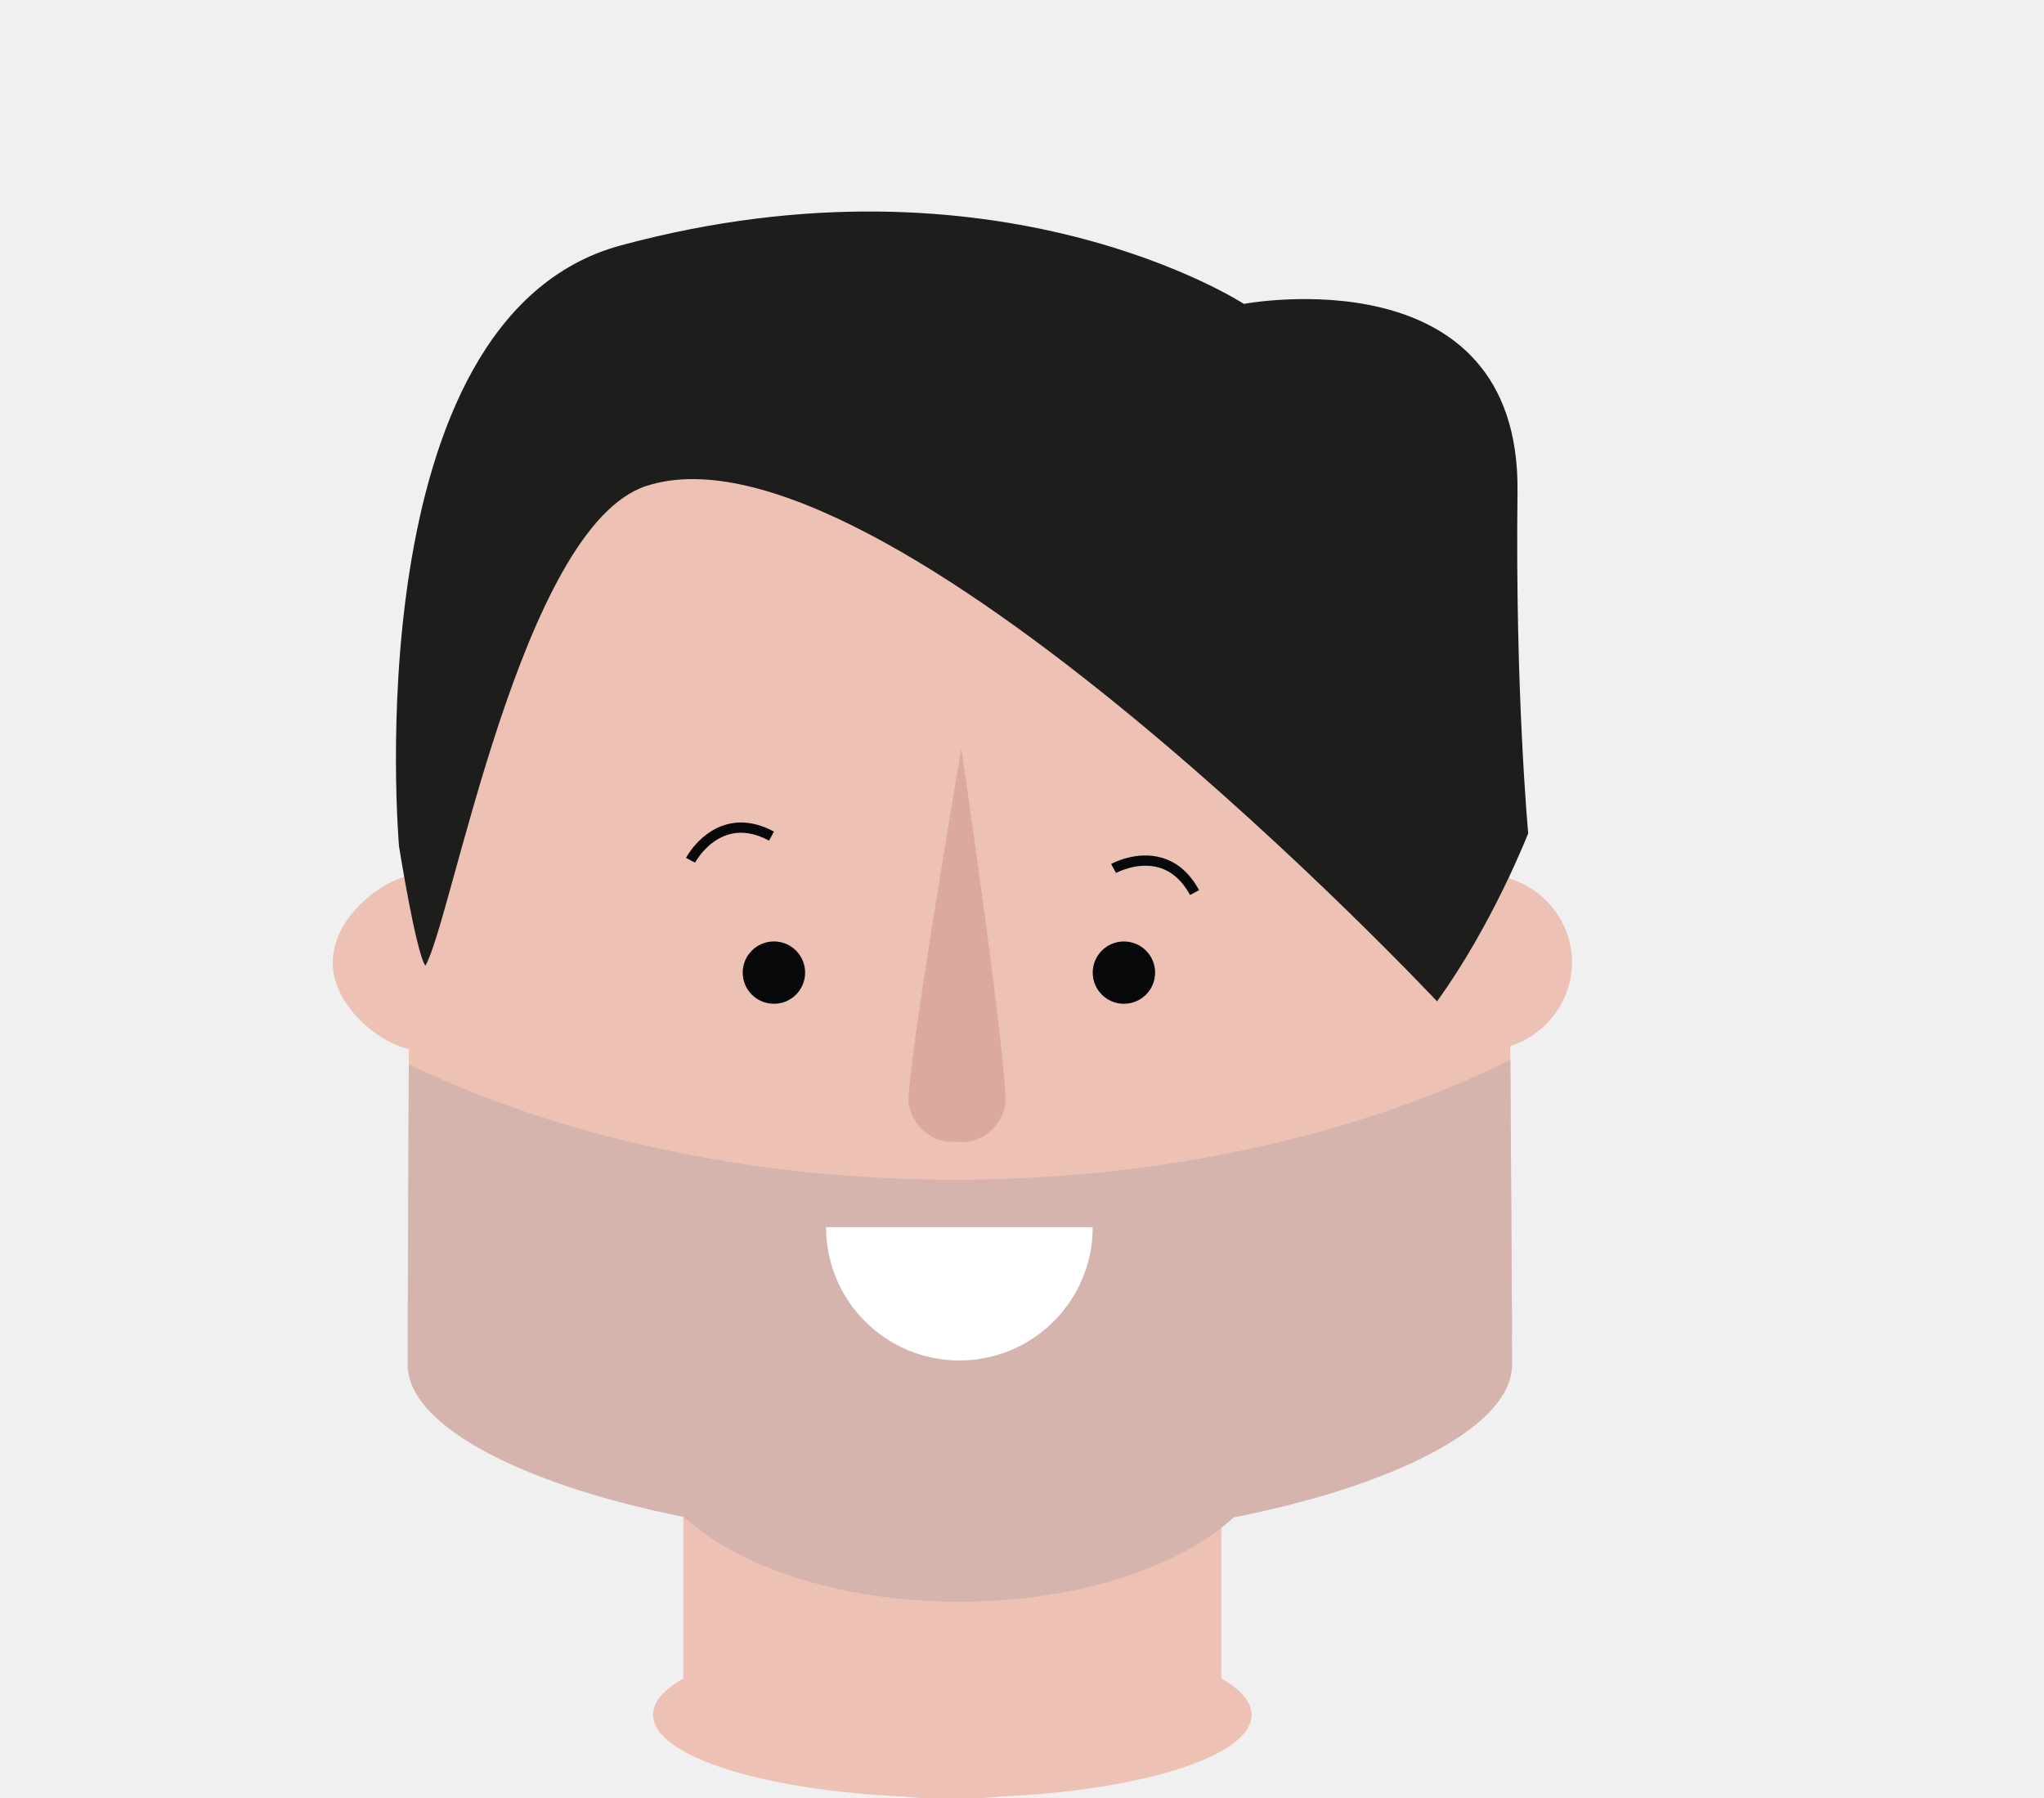
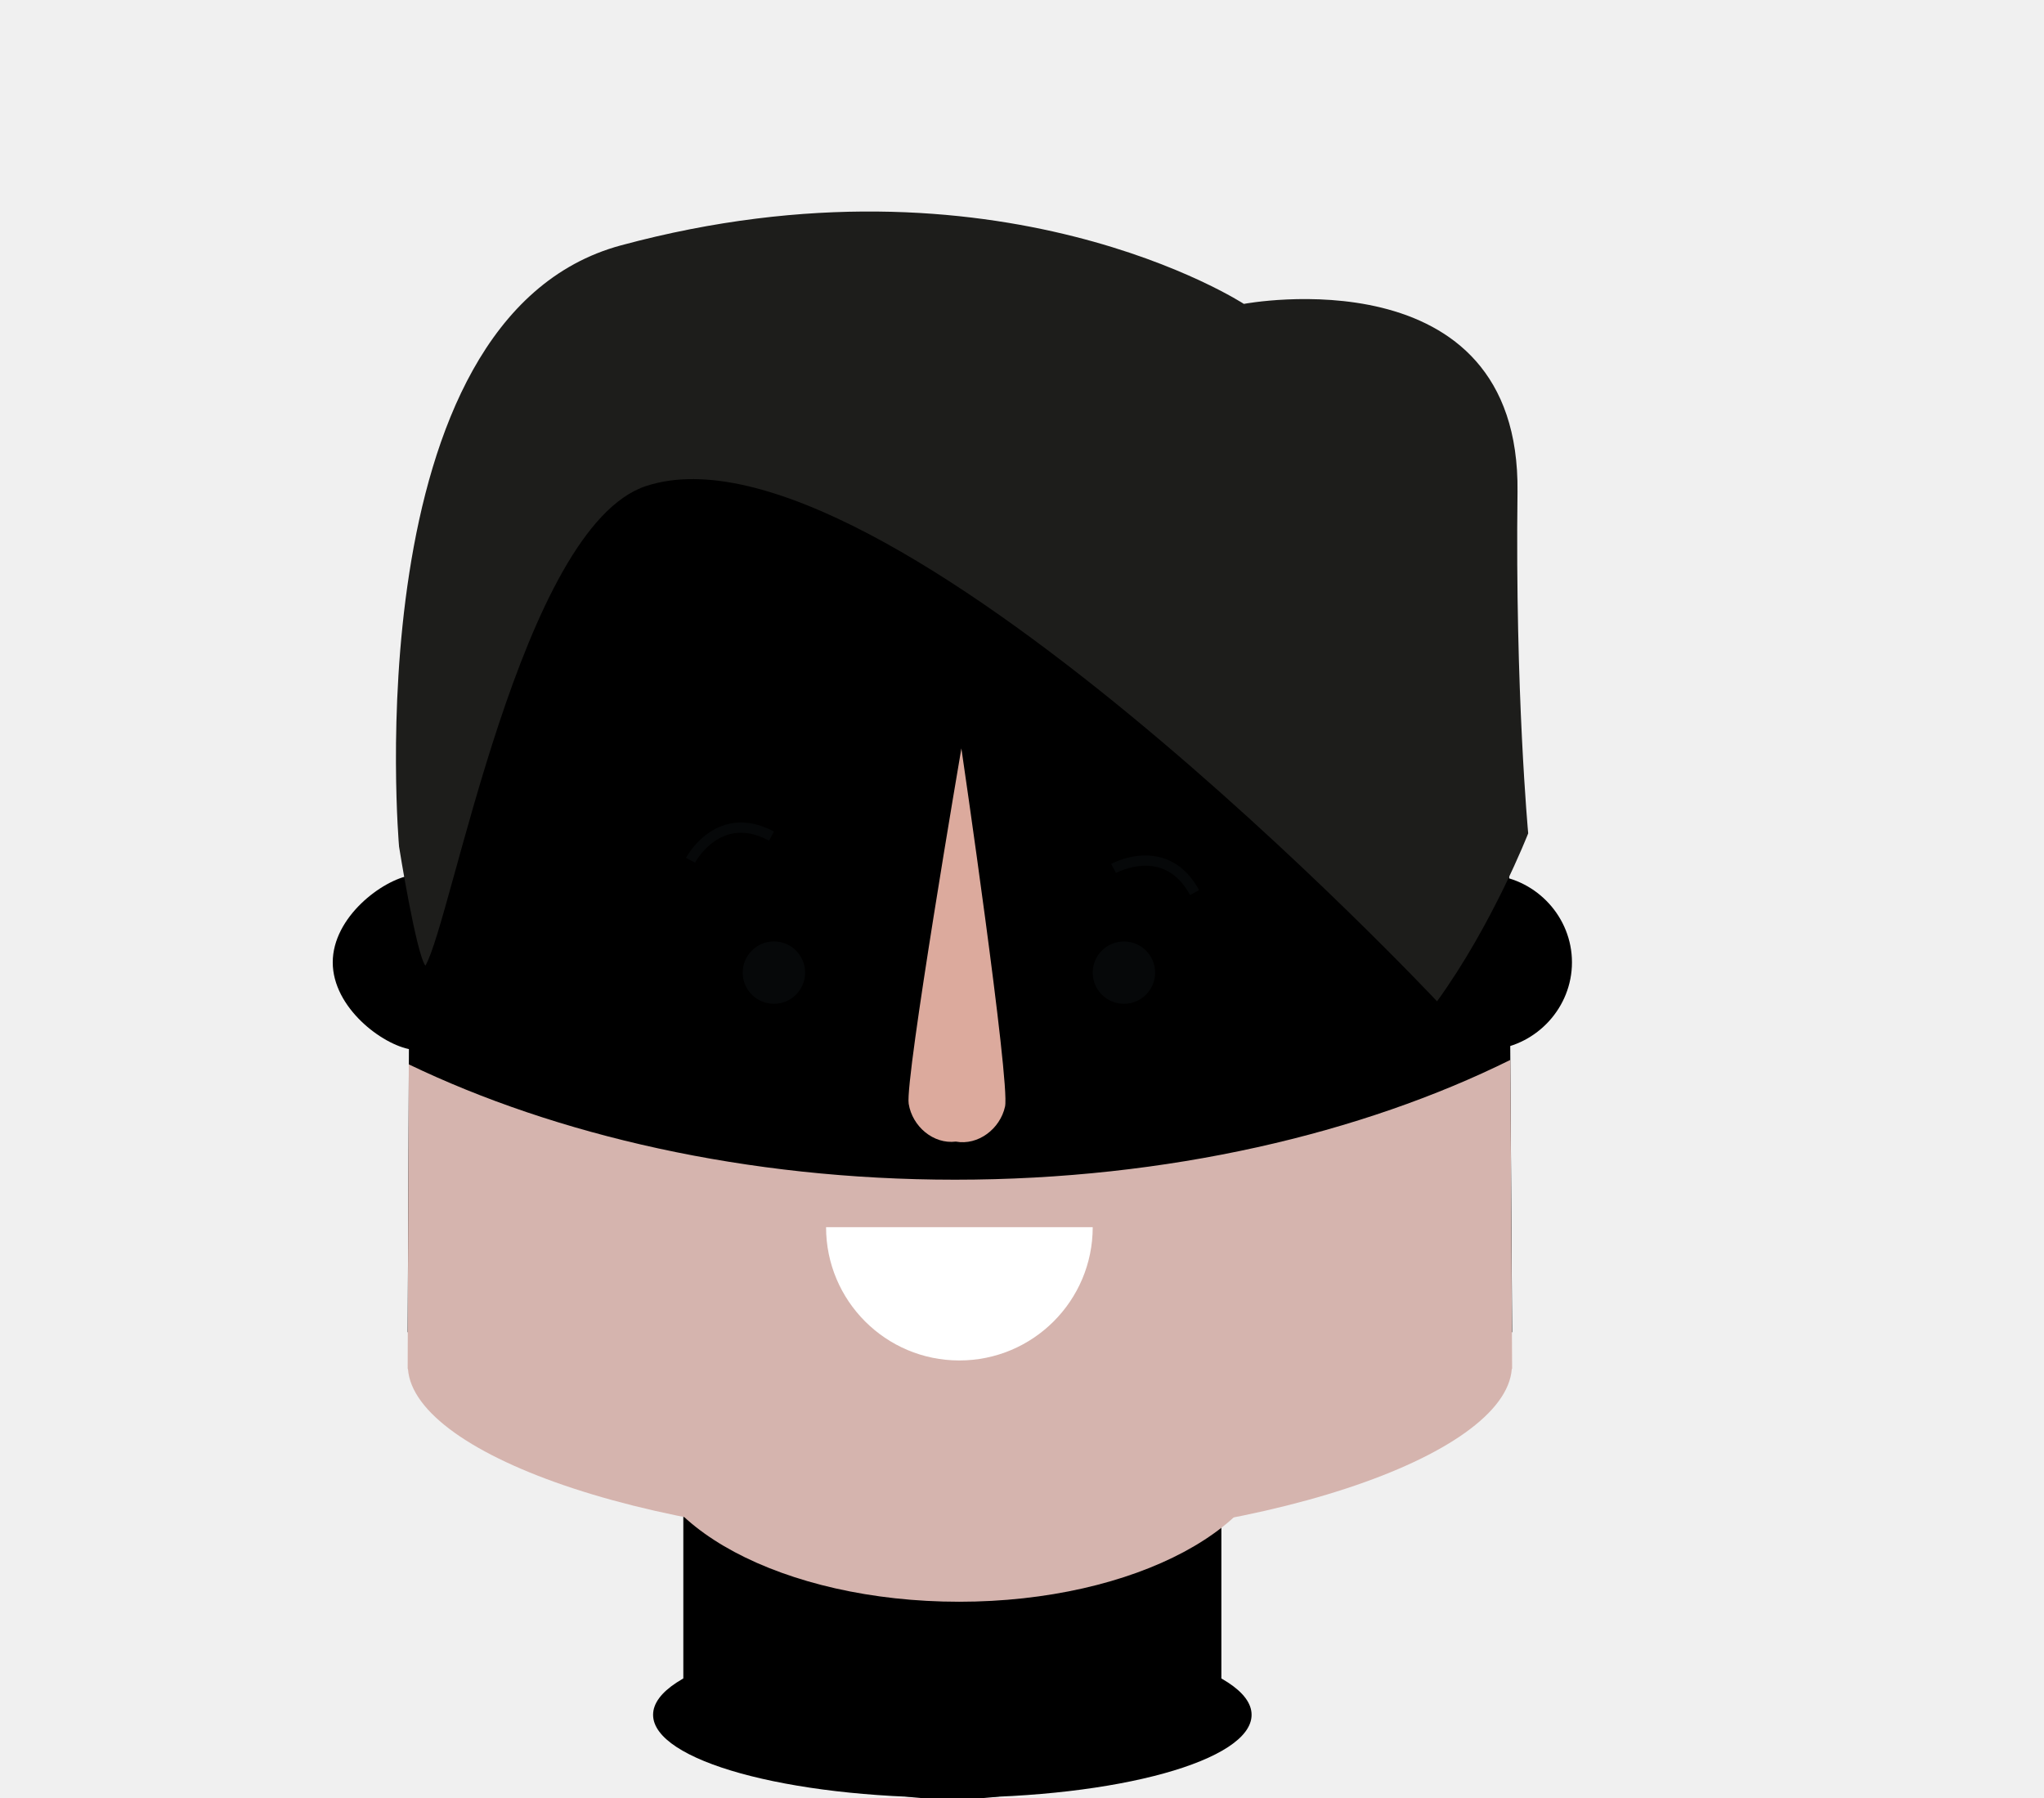
<svg x="0px" y="0px" width="173.998px" height="153.019px" viewBox="0 0 173.998 153.019">
-   <g fill="#EEC1B5">
+   <g class="fill-piel-w">
    <rect x="58.169" y="123.865" width="45.801" height="20.884" />
    <path d="M97.799,144.719c0,4.663-7.492,8.44-16.729,8.44c-9.237,0-16.728-3.777-16.728-8.44c0-4.657,7.491-8.435,16.728-8.435C90.307,136.285,97.799,140.062,97.799,144.719z" />
    <path d="M128.395,63.72c0-20.293-20.928-37.369-46.739-37.369c-25.81,0-46.737,17.385-46.737,37.682c0,0.228-0.214,49.369-0.214,49.369h0.024c0.538,7.372,21.361,14.814,46.982,14.814c25.625,0,46.445-7.442,46.982-14.814h0.028C128.722,113.401,128.395,63.954,128.395,63.72z" />
  </g>
  <path fill="#D5B4AE" d="M81.295,100.418c-17.772,0-34.016-3.814-46.496-9.818c-0.049,11.125-0.095,25.928-0.095,25.928h0.024c0.538,7.372,21.361,14.814,46.982,14.814c25.625,0,46.445-7.442,46.982-14.814h0.028c0,0-0.073-15.029-0.15-26.307C115.993,96.452,99.441,100.418,81.295,100.418z" />
-   <g fill="#EEC1B5">
+   <g class="fill-piel-w">
    <path d="M35.001,74.502c-2.458,0.391-6.676,3.561-6.676,7.415c0,3.854,4.217,7.027,6.676,7.418V74.502z" />
    <path d="M127.14,89.335c3.686-0.391,6.675-3.564,6.675-7.418c0-3.854-2.989-7.023-6.675-7.415V89.335z" />
    <ellipse cx="81.069" cy="145.967" rx="25.474" ry="7.052" />
  </g>
  <path fill="#1D1D1B" d="M122.33,85.235c0,0-47.307-50.41-67.32-43.867c-10.682,3.492-16.524,36.949-18.8,40.836c-0.809-1.142-2.24-10.142-2.24-10.142s-3.979-45.006,18.895-51.178c32.104-8.664,53.021,4.984,53.021,4.984s23.544-4.461,23.294,16.011c-0.211,17.04,0.91,29.057,0.91,29.057S127.07,78.688,122.33,85.235z" />
  <ellipse fill="#D5B4AE" cx="81.648" cy="121.865" rx="27.059" ry="14.478" />
  <path fill="#060809" d="M65.883,80.135c1.466,0,2.654,1.189,2.654,2.658c0,1.466-1.188,2.651-2.654,2.651c-1.469,0-2.66-1.185-2.66-2.651C63.224,81.325,64.415,80.135,65.883,80.135z" />
  <path fill="#FFFFFF" d="M81.665,115.805c6.272,0,11.354-5.084,11.354-11.348H70.32C70.32,110.72,75.396,115.805,81.665,115.805z" />
  <path fill="#060809" d="M59.168,73.431l-0.772-0.408c0.046-0.087,1.151-2.142,3.322-2.808c1.31-0.4,2.709-0.209,4.166,0.571l-0.416,0.77c-1.24-0.666-2.415-0.838-3.496-0.508C60.142,71.608,59.174,73.413,59.168,73.431z" />
  <path fill="#DCAA9D" d="M81.839,63.705c0,0-4.818,28.152-4.486,30.25c0.306,1.93,2.104,3.457,4.013,3.219c1.89,0.348,3.774-1.075,4.19-2.987C86.004,92.117,81.839,63.705,81.839,63.705z" />
  <g fill="#060809">
    <path d="M95.677,80.14c1.466,0,2.653,1.185,2.653,2.653c0,1.466-1.188,2.651-2.653,2.651c-1.473,0-2.658-1.185-2.658-2.651C93.019,81.325,94.204,80.14,95.677,80.14z" />
    <path d="M101.308,76.185c-0.672-1.23-1.561-2.017-2.642-2.336c-1.832-0.533-3.644,0.449-3.661,0.457l-0.419-0.762c0.086-0.047,2.132-1.164,4.312-0.532c1.319,0.38,2.385,1.307,3.176,2.758L101.308,76.185z" />
  </g>
</svg>
